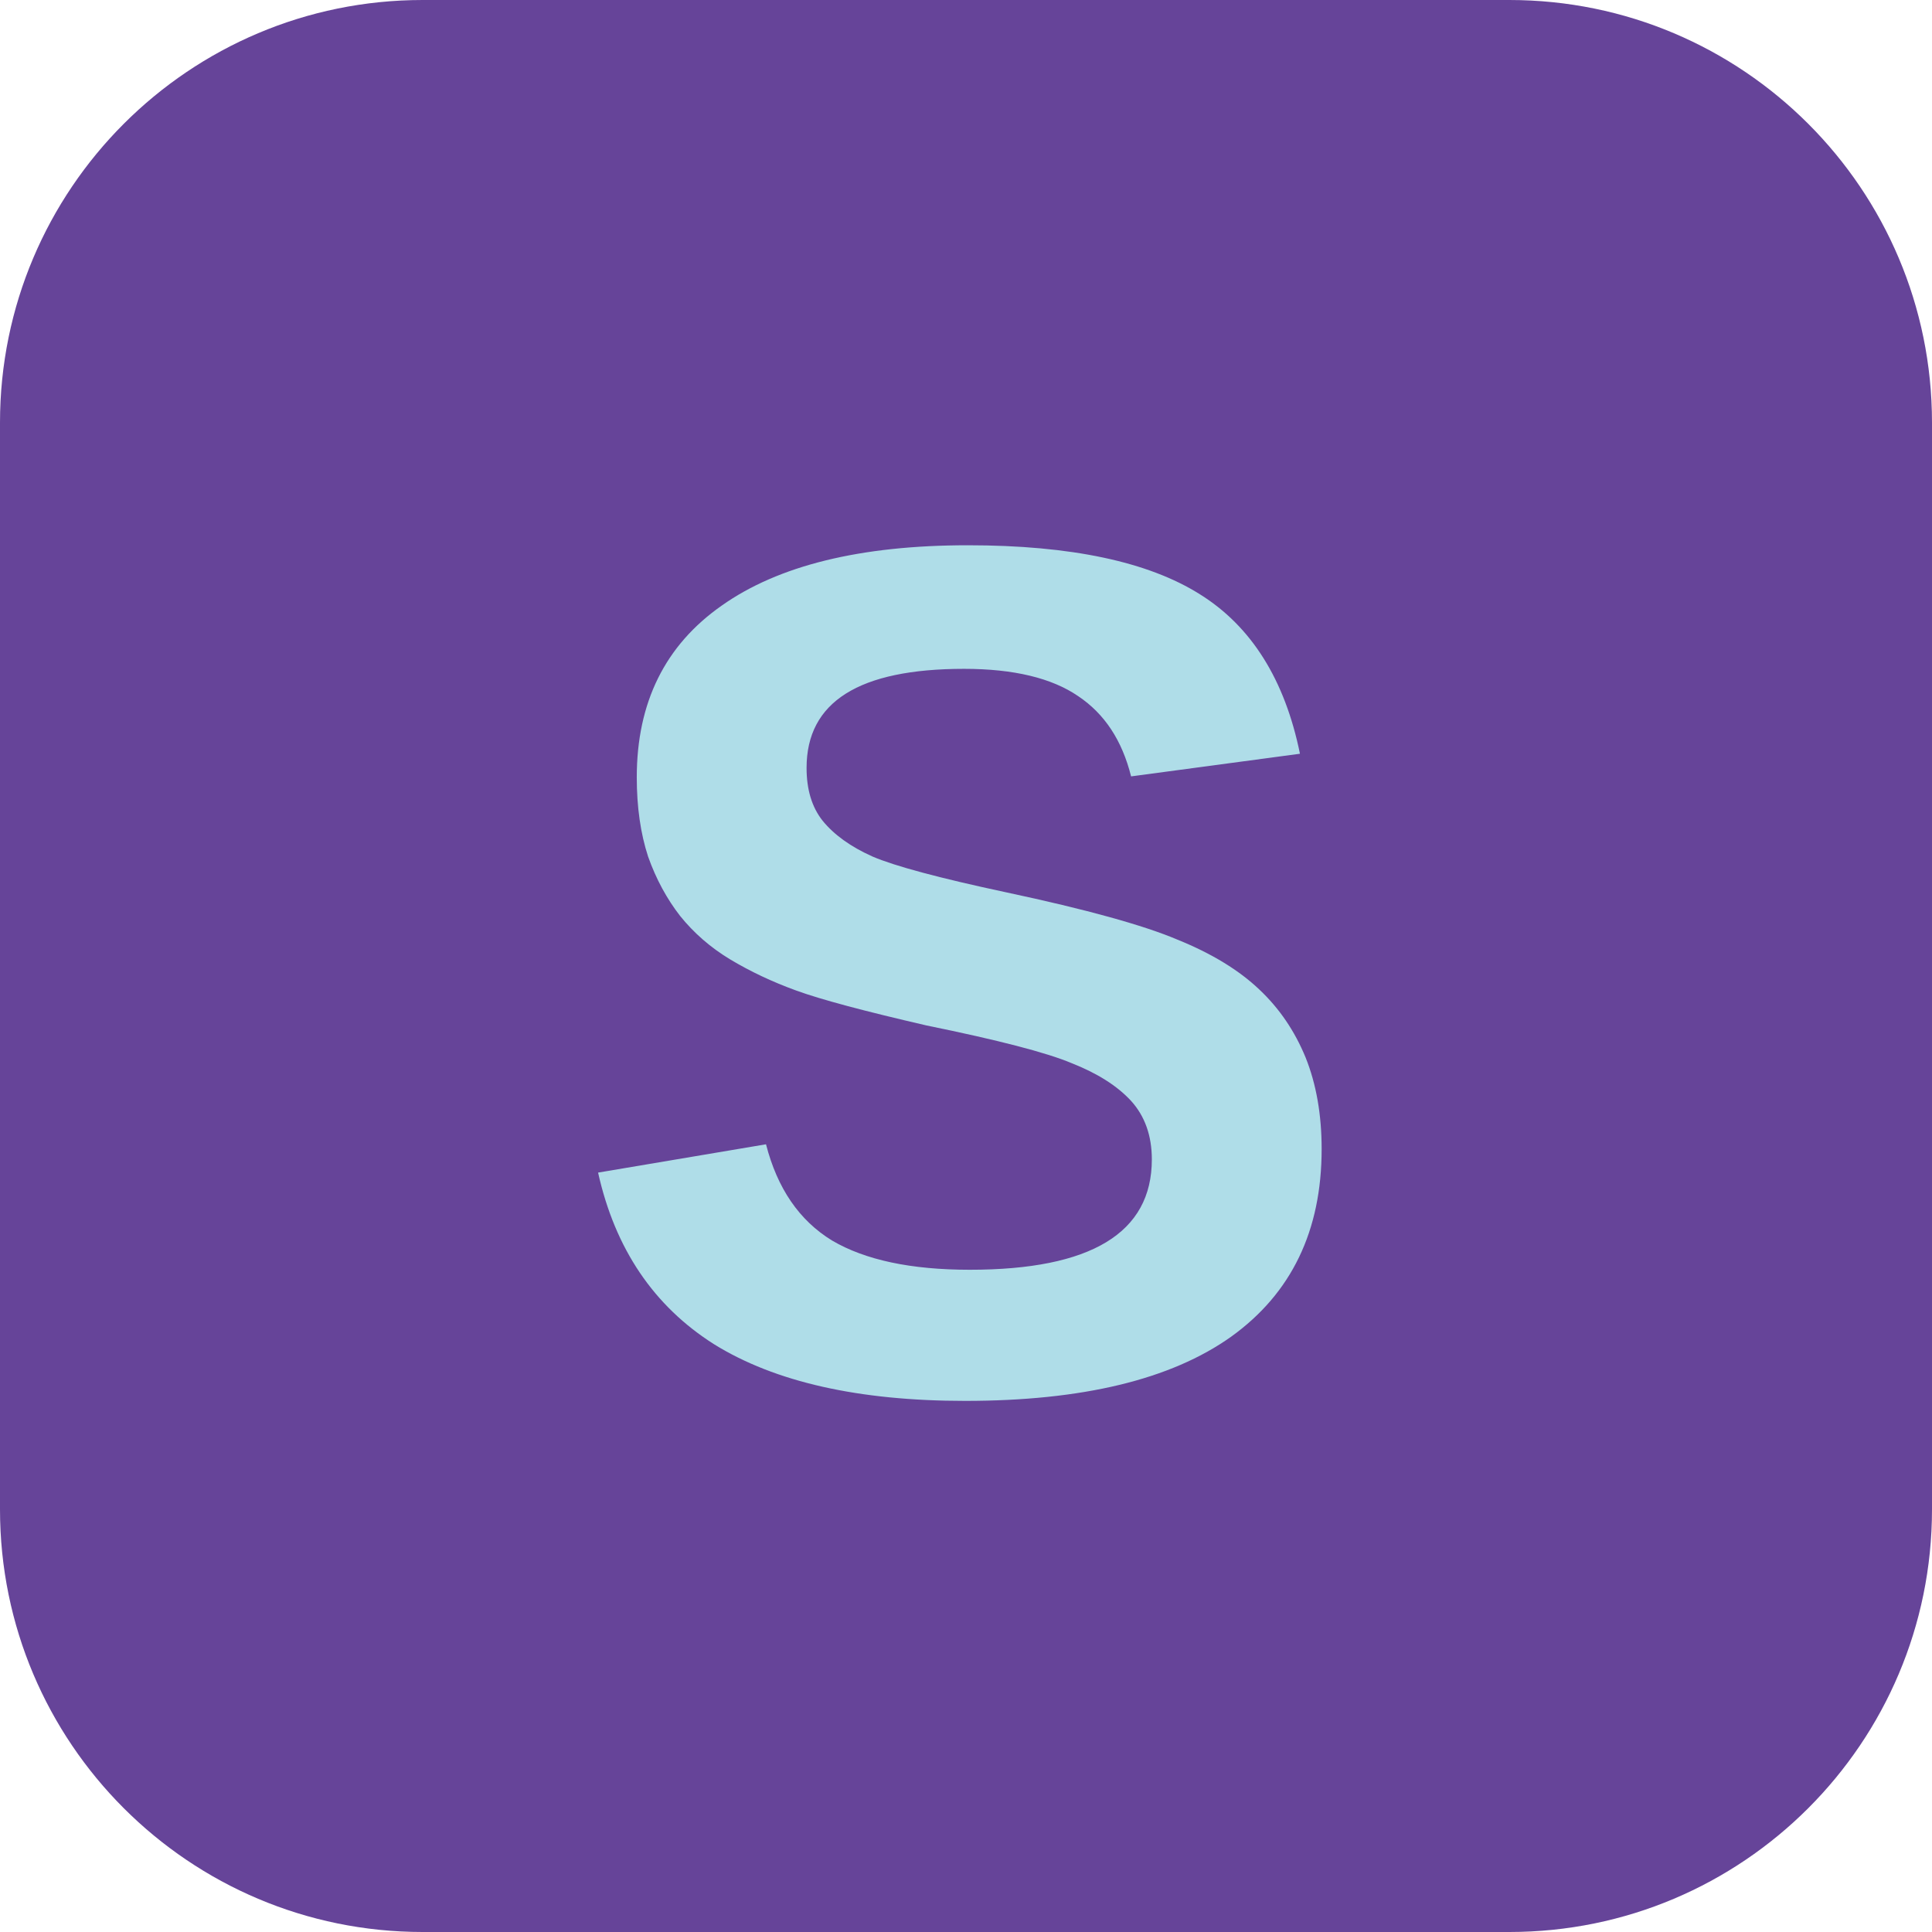
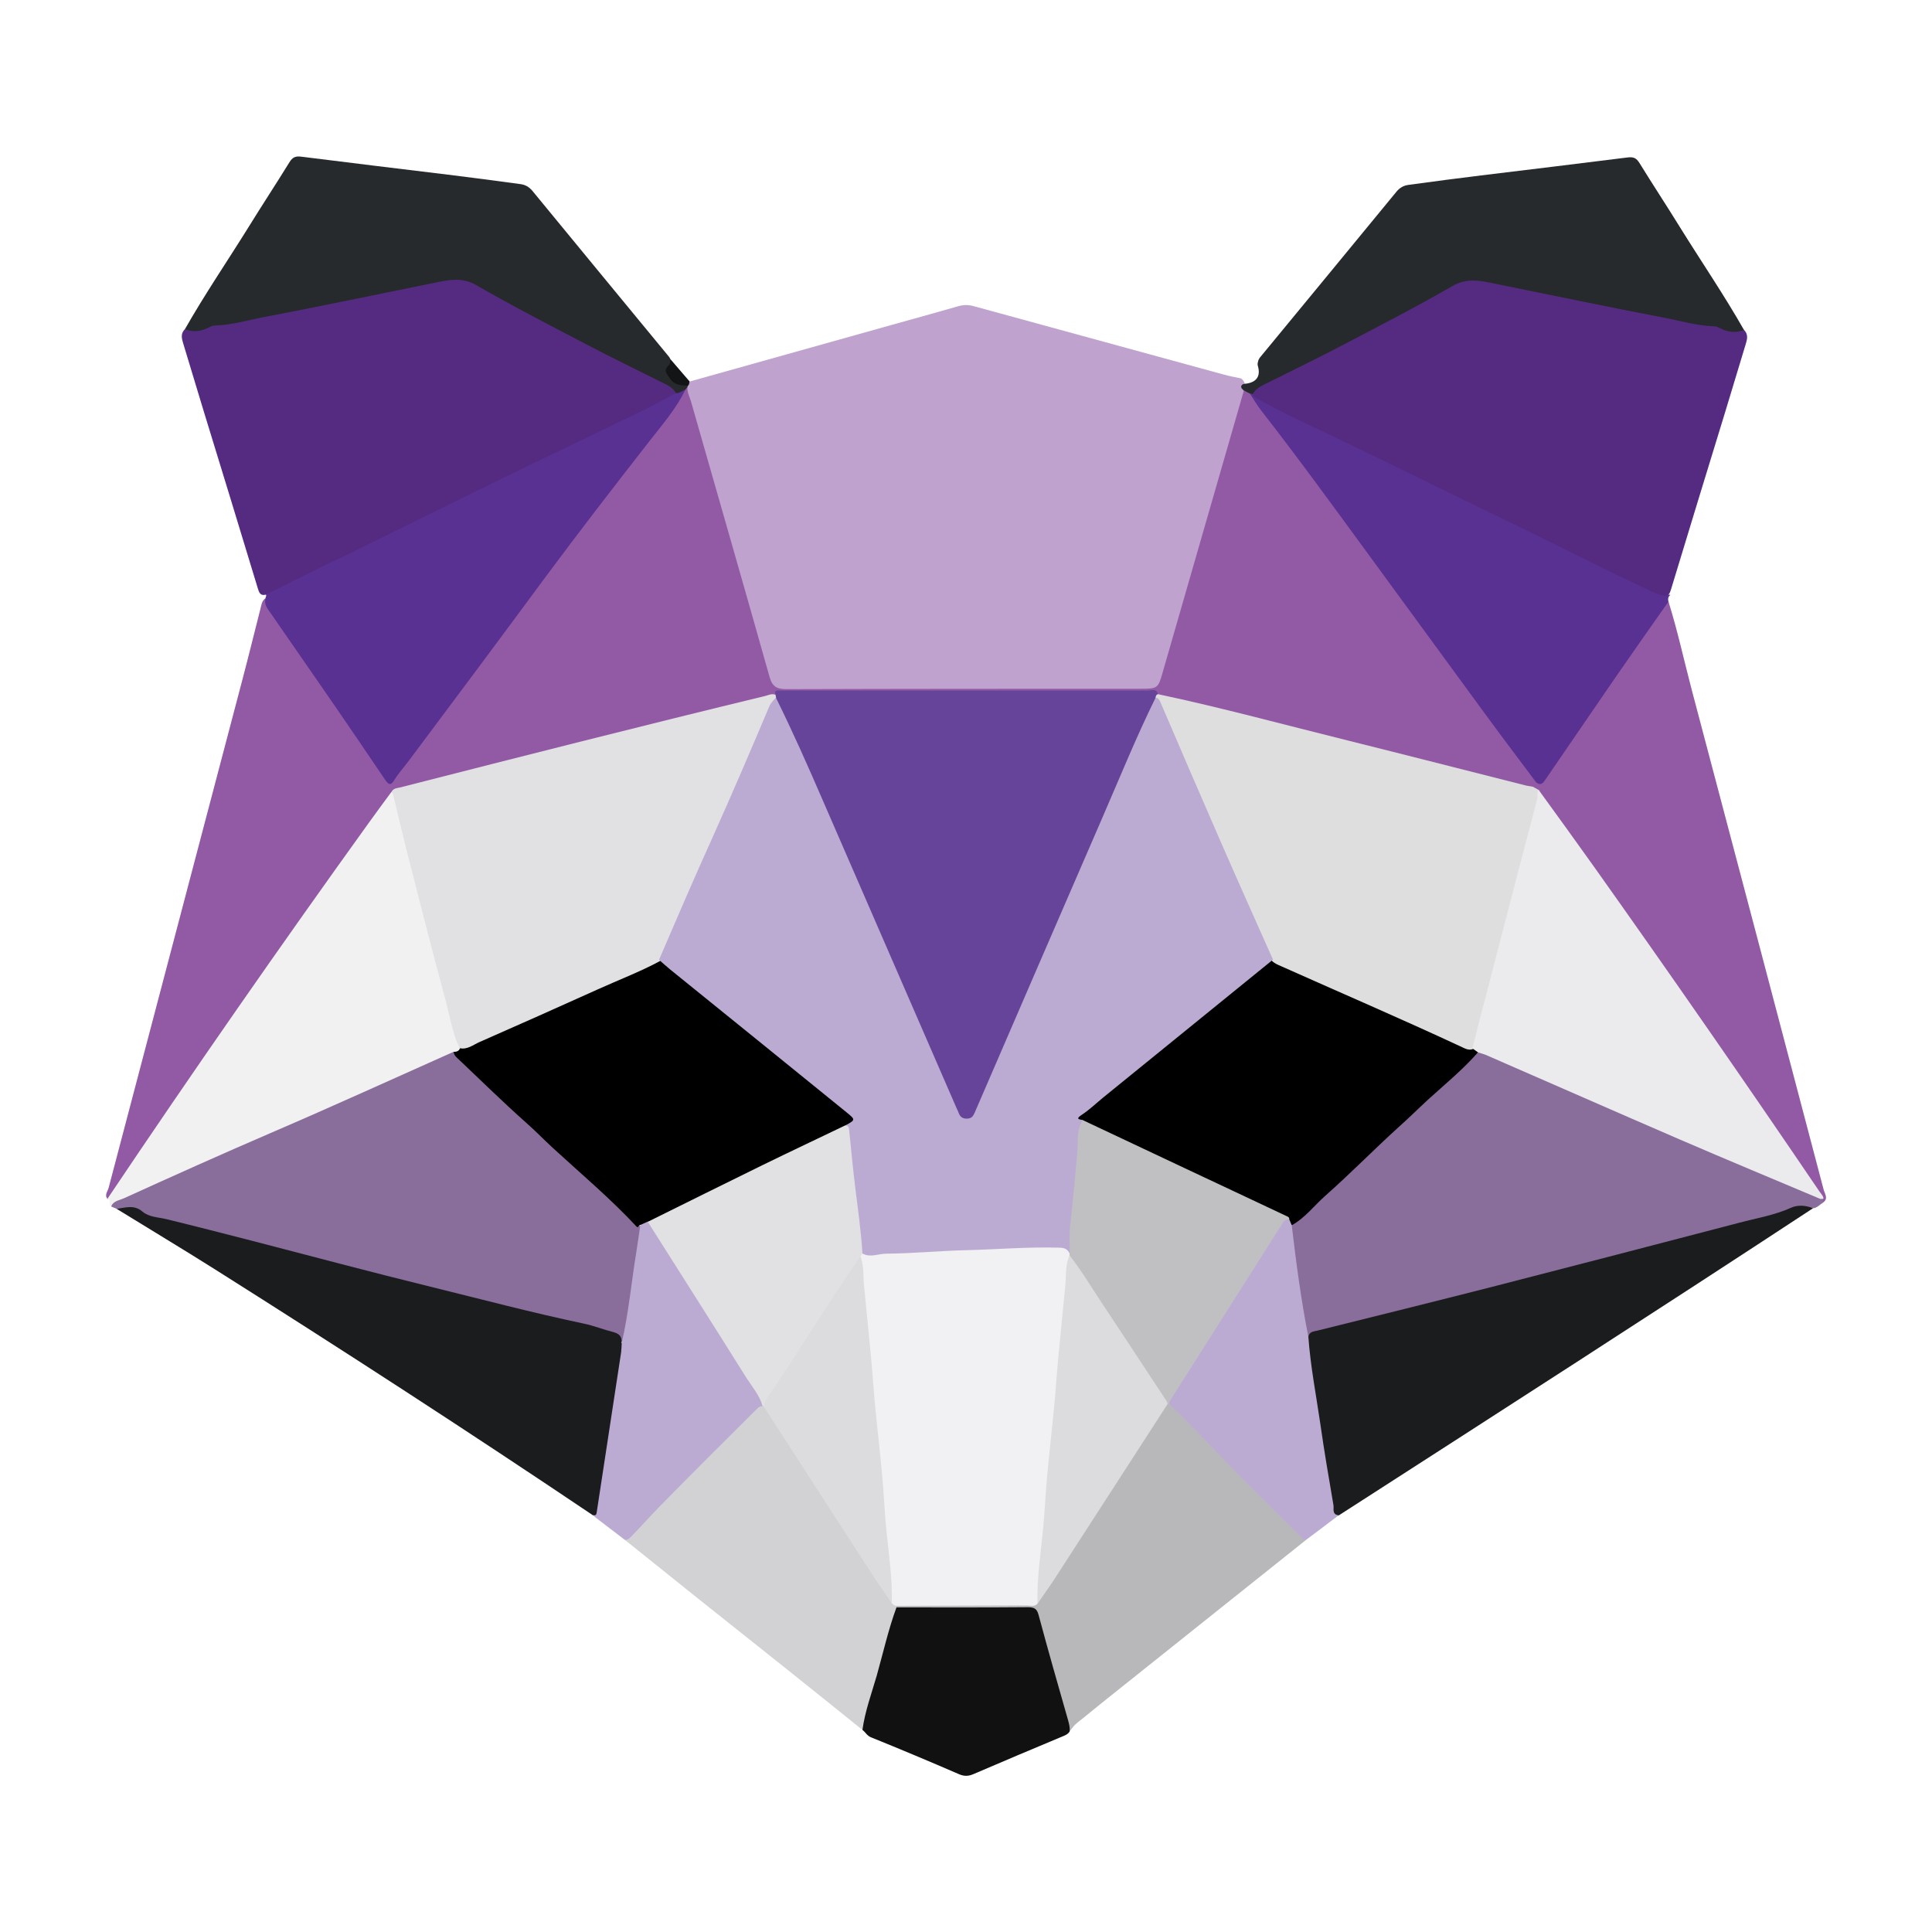
- <svg xmlns="http://www.w3.org/2000/svg" width="32" height="32" viewBox="0 0 32 32">
-   <rect width="32" height="32" rx="7" fill="#664499" />
-   <text x="16" y="23" font-family="Arial,sans-serif" font-size="20" font-weight="700" text-anchor="middle" fill="#AFDDE8">S</text>
+ <svg xmlns="http://www.w3.org/2000/svg" version="1.1" id="Layer_1" x="0px" y="0px" viewBox="0 0 1000 1000" style="enable-background:new 0 0 1000 1000;" xml:space="preserve">
+   <style type="text/css">
+ 	.st0{fill:#925AA5;}
+ 	.st1{fill:#BFA2CD;}
+ 	.st2{fill:#552B82;}
+ 	.st3{fill:#583193;}
+ 	.st4{fill:#272A2D;}
+ 	.st5{fill:#896D9B;}
+ 	.st6{fill:#1B1C1E;}
+ 	.st7{fill:#B8B8BA;}
+ 	.st8{fill:#D2D2D4;}
+ 	.st9{fill:#111112;}
+ 	.st10{fill:#BBABD3;}
+ 	.st11{fill:#131416;}
+ 	.st12{fill:#664499;}
+ 	.st13{fill:#F1F1F2;}
+ 	.st14{fill:#E1E0E2;}
+ 	.st15{fill:#DEDEDF;}
+ 	.st16{fill:#EBEAEC;}
+ 	.st17{fill:#F1F0F2;}
+ 	.st18{fill:#C0C0C2;}
+ 	.st19{fill:#DCDCDE;}
+ 	.st20{fill:#E1E1E3;}
+ </style>
+   <path class="st0" d="M55.7,620.6c-1.8-2,0-3.9,0.5-5.7c23-87.4,46-174.7,69-262.1c3.3-12.5,6.4-25.1,9.6-37.7c0.5-2,0.7-4.2,2.7-5.5  c1,2.8,2.3,5.3,4,7.7c18.8,26.6,36.9,53.8,55.5,80.5c4.8,6.9,3.9,7.9,9.6,0.3c8.5-11.3,17-22.5,25.6-33.7  c18.8-24.8,37-50.1,55.6-75.1c18.7-25.1,38.1-49.7,57.3-74.4c3.5-4.5,6.3-9.4,9.5-14.1c0.8-0.5,1.4-0.4,2,0.3c4.4,11,7,22.6,10.2,34  c10.7,38,22.4,75.7,32.7,113.7c1.6,5.9,2.2,6.3,8.5,6.3c61.2,0,122.4,0,183.6,0c6.1,0,6.6-0.2,8.2-6c6.3-22.3,12.8-44.6,19.4-66.9  c7.7-25.8,14.6-51.9,22.5-77.6c0.4-1.2,0.7-2.5,1.6-3.5c1.4-1.4,2.3-0.3,3.3,0.7c17.8,24.1,36.1,47.9,53.8,72.2  c26,35.6,51.8,71.4,78.1,106.8c4.8,6.5,9.8,12.9,14.8,19.3c1.3,1.6,2.8,3.2,2.4,5.6c-0.5,1.3-1.6,2-2.9,2.3  c-5.9,0-11.4-2.2-17.1-3.6c-54-13.9-108.2-27.1-162.3-40.8c-5-1.3-10.3-1.5-15-3.8c-2.5-0.9-5.1-0.7-7.7-0.7  c-60.9,0-121.8,0-182.7,0c-1.9,0-3.9-0.1-5.7,0.7c-13.1,3.7-26.4,6.9-39.6,10c-51,12.2-101.7,25.4-152.6,38.2  c-2.1,0.5-4.1,1.1-5.8,2.4c-7.6,8.5-13.6,18.2-20.2,27.4c-36.9,51.4-73,103.4-108.6,155.8c-5.1,7.5-10.2,15.1-15.3,22.6  C58.8,617.9,57.8,619.8,55.7,620.6z" />
+   <path class="st1" d="M644.3,200.5c-14.1,48.9-28.2,97.9-42.3,146.8c-2.6,9.2-2.6,9.2-12.3,9.2c-60.9,0-121.8,0-182.6,0.2  c-5,0-7.4-1.3-8.8-6.4c-13.4-47.6-27.1-95.1-40.7-142.7c-0.7-2.3-1.9-4.5-1.8-7c-0.3-0.3-0.5-0.7-0.4-1.1c0.3-0.8,0.6-1.6,1.5-2  c35-9.8,69.9-19.6,104.9-29.4c11.4-3.2,22.8-6.3,34.2-9.6c2.8-0.8,5.3-0.8,8.1,0c43.1,11.8,86.3,23.6,129.4,35.4c3,0.8,6,1.4,9,2  C643.8,197.1,644.7,198.5,644.3,200.5z" />
+   <path class="st2" d="M137.5,307.8c-2.8,0.7-3.4-1.1-4.1-3.4c-9.3-30.6-18.6-61.2-28-91.7c-3.5-11.6-7-23.2-10.5-34.7  c-0.8-2.6-1.6-5.3,0.8-7.6c46.3-8.1,92.3-17.9,138.4-27c3.4-0.7,6.4,0,9.4,1.6c16.9,9.1,33.8,18.1,50.7,27.1  c10.6,5.6,21.5,10.7,32.1,16.3c6,3.2,12.1,6.3,18.3,9.1c2.5,1.1,5,2.4,5.7,5.5c-0.4,2.2-2.4,2.9-4.1,3.8  c-12.4,6.8-25.2,12.7-37.9,18.7c-18.6,8.9-37,18-55.5,27c-25.2,12.2-50.5,24.5-75.6,37c-11,5.5-22.2,10.8-33.3,16.1  C141.8,306.7,139.7,307.4,137.5,307.8z" />
+   <path class="st3" d="M646.1,202.5c5.7,0.6,10,4.3,14.9,6.7c26.7,12.8,53.2,26.3,79.9,39.2c37.5,18.1,74.8,36.5,112,55  c3.7,1.8,7.4,4.1,11.7,4.5c-1.2,0.9-1.4,2.2-1,3.6c0.5,1.9-1,3-1.9,4.2c-13.3,19.6-26.8,38.9-40.2,58.4  c-6.7,9.8-13.4,19.5-20.1,29.2c-1.3,1.9-2.8,5.6-6.1,1.9c-8.9-11.9-17.9-23.8-26.7-35.8c-20.4-27.8-40.6-55.6-61-83.4  c-18-24.6-36-49.4-54.8-73.5C650.4,209.4,648.4,205.9,646.1,202.5z" />
+   <path class="st3" d="M137.5,307.8c11.1-5.5,22.2-11,33.3-16.5c3-1.5,6.2-2.8,9.2-4.3c24.6-12.1,49.1-24.3,73.7-36.3  c26-12.7,52.1-25.1,78.2-37.8c6.1-3,12-6.3,18-9.4c1.3-1.4,2.7-2.7,4.9-1.9c-4.9,10.2-12.3,18.5-19.1,27.3  c-18.1,23.2-36.1,46.5-53.6,70.1c-23.3,31.6-46.8,63.1-70.3,94.5c-2.5,3.4-5.4,6.5-7.6,10.1c-2,3.4-3.2,2.5-5-0.2  c-8.8-13-17.6-26-26.5-38.9c-10.7-15.6-21.6-31.1-32.3-46.7c-1.6-2.4-4-4.8-2.9-8.2C137.2,309,138.3,308.4,137.5,307.8z" />
+   <path class="st0" d="M795.3,405.1c2.3,1.7,3.5,0.1,4.6-1.6c12.1-17.6,24.1-35.2,36.2-52.8c9.1-13.2,18.3-26.2,27.5-39.3  c4.7,15,8,30.3,12,45.5c22.8,86.2,45.6,172.5,68.3,258.8c0.6,2.2,2.7,4.8-0.5,6.9c-0.3-0.6-0.7-1.3-1-1.9  c-4.4-8.3-10.2-15.7-15.5-23.5c-13.4-19.7-26.8-39.4-40.5-59c-26-37.3-52-74.5-78.5-111.5c-4-5.5-7.5-11.4-12-16.6  c-0.9-0.9-2.3-1.5-2.6-2.9C794,406.5,794.6,405.8,795.3,405.1z" />
+   <path class="st4" d="M354.8,201.6c-1.6,0.7-3,1.9-4.9,1.9c-1.3-2.4-3.5-3.7-5.9-4.9c-13.6-6.8-27.3-13.4-40.8-20.5  c-18.9-9.9-38-19.7-56.5-30.4c-7.2-4.2-13.8-3-20.9-1.5c-29.8,6-59.6,12.3-89.5,18c-8.4,1.6-16.6,4.1-25.2,4.3  c-1.1,0-2.2,0.6-3.2,1.1c-4,2-8,2.4-12.2,0.8c10.3-18.1,22.1-35.4,33.1-53.1c6.9-11.2,14.1-22.1,21-33.3c1.6-2.6,3.1-3.3,6.2-2.9  c25.2,3.2,50.5,6.2,75.8,9.3c12.5,1.5,25.1,3.2,37.6,4.9c2.4,0.3,4.4,1.4,6.1,3.4c23.6,28.7,47.2,57.4,70.8,86  c0.3,0.4,0.5,0.8,0.7,1.2c0.3,1.1,0.7,2,0.3,3.2c-1.4,5,0.5,8.1,5.6,9c1.2,0.2,2.6,0,3.1,1.5c0,0.3-0.1,0.6-0.2,0.9  C355.4,200.9,355.1,201.2,354.8,201.6z" />
+   <path class="st2" d="M860.9,308.2c2.8,0.7,3.4-1.1,4.1-3.4c9.3-30.6,18.6-61.2,28-91.7c3.5-11.6,7-23.2,10.5-34.7  c0.8-2.6,1.6-5.3-0.8-7.6c-46.3-8.1-92.3-17.9-138.4-27c-3.4-0.7-6.4,0-9.4,1.6c-16.9,9.1-33.8,18.1-50.7,27.1  c-10.6,5.6-21.5,10.7-32.1,16.3c-6,3.2-12.1,6.3-18.3,9.1c-2.5,1.1-5,2.4-5.7,5.5c0.4,2.2,2.4,2.9,4.1,3.8  c12.4,6.8,25.2,12.7,37.9,18.7c18.6,8.9,37,18,55.5,27c25.2,12.2,50.5,24.5,75.6,37c11,5.5,22.2,10.8,33.3,16.1  C856.5,307.1,858.7,307.8,860.9,308.2z" />
+   <path class="st4" d="M643.6,202c1.6,0.7,3,1.9,4.9,1.9c1.3-2.4,3.5-3.7,5.9-4.9c13.6-6.8,27.3-13.4,40.8-20.5  c18.9-9.9,38-19.7,56.5-30.4c7.2-4.2,13.8-3,20.9-1.5c29.8,6,59.6,12.3,89.5,18c8.4,1.6,16.6,4.1,25.2,4.3c1.1,0,2.2,0.6,3.2,1.1  c4,2,8,2.4,12.2,0.8c-10.3-18.1-22.1-35.4-33.1-53.1c-6.9-11.2-14.1-22.1-21-33.3c-1.6-2.6-3.1-3.3-6.2-2.9  c-25.2,3.2-50.5,6.2-75.8,9.3c-12.5,1.5-25.1,3.2-37.6,4.9c-2.4,0.3-4.4,1.4-6.1,3.4c-23.6,28.7-47.2,57.4-70.8,86  c-0.3,0.4-0.5,0.8-0.7,1.2c-0.3,1.1-0.7,2-0.3,3.2c1.4,5-0.5,8.1-5.6,9c-1.2,0.2-2.6,0-3.1,1.5c0,0.3,0.1,0.6,0.2,0.9  C642.9,201.3,643.3,201.6,643.6,202z" />
+   <path class="st5" d="M60.4,625.7c-0.9-0.4-1.8-0.8-2.8-1.2c0.3-3.7,3.7-4.2,6.1-5.3c22.1-10.1,44.2-20.3,66.6-29.8  c27.8-11.7,55.3-24.1,82.7-36.7c5.9-2.7,11.9-5.2,17.8-7.9c1.2-0.5,2.4-1.1,3.7-0.7c10.6,10.2,21.4,20.2,32.2,30.2  c16.5,15.3,33,30.6,49.5,45.9c4.8,4.4,10.3,8.3,13.8,14c0.3,0.6,2-0.3,2.1,1.3c-1,14.1-4,27.9-5.7,41.9c-0.5,4.2-1.1,8.4-1.9,12.5  c-0.4,1.8-0.3,4-2.4,5c-2.6-3.4-6.4-4.7-10.4-5.7c-41.6-10-83.2-20.3-124.7-30.8c-24.4-6.1-48.6-12.8-73-18.9  c-11-2.7-21.8-6.4-33.1-8c-1.3-0.2-2.7-0.4-3.7-1.1C72.2,626.7,66.3,626.1,60.4,625.7z" />
+   <path class="st5" d="M943.4,622.6c-1.6,1-2.9,2.6-4.9,2.8c-10.2-0.6-19.2,4.3-28.7,6.7c-34.4,8.4-68.5,17.7-102.8,26.5  c-38.2,9.8-76.5,19.4-114.6,29.2c-5.2,1.3-10.5,2-15.4,4.3c-1.6-0.7-1.7-2.2-2-3.7c-2.9-16.7-4.9-33.6-7.5-50.3  c-0.1-0.8,0-1.6,0.1-2.4c3.3-5.2,8.3-9,12.8-13c6.2-5.4,12.2-11.2,18.1-16.8c12.3-11.5,24.7-22.9,36.8-34.5  c9.1-8.7,18.6-17,27.7-25.8c0.7-0.7,1.5-1.3,2.4-1.5c8.3,1.8,15.7,5.9,23.4,9.3c33.6,14.8,67.1,29.6,101,43.8  c16.2,6.8,32.3,13.6,48.5,20.3c1.5,0.6,3,1.2,4.2,2.4C943.3,620.6,943.8,621.4,943.4,622.6z" />
+   <path class="st6" d="M677.2,691.9c0.5-2.7,2.7-2.7,4.8-3.2c30.2-7.5,60.4-15,90.6-22.7c42.5-10.9,85.1-22,127.6-33.1  c9-2.4,18.3-3.9,26.9-7.8c3.3-1.5,7.6-1.3,11.3,0.3c-81.5,53.5-163.5,106.2-245.5,159c-3.9,0.8-3.5-2.6-3.9-4.6  c-2.2-9.8-3.4-19.7-5-29.6c-2.7-16.7-5.1-33.5-7.6-50.3C676,697.1,675.2,694.3,677.2,691.9z" />
+   <path class="st6" d="M60.4,625.7c4.5-0.6,9-2.3,13.3,1.4c3.4,2.9,8.1,2.9,12.3,3.9c15.2,3.7,30.3,7.6,45.5,11.5  c30.4,7.9,60.8,16,91.3,23.5c26.4,6.5,52.8,13.5,79.4,19.1c5.2,1.1,10.2,3.1,15.3,4.4c3,0.8,4.5,2.3,4.2,5.4c1.5,1.8,1.2,3.9,0.9,6  c-3.6,26.1-7.6,52.2-12,78.1c-0.3,2,0.7,5.8-3.7,5.3c-64.5-43.4-129.8-85.7-195.5-127.2C94.6,646.5,77.4,636.2,60.4,625.7z" />
+   <path class="st7" d="M676.2,796.9c-34,27.1-68,54.3-102,81.4c-5.6,4.4-11,9-16.6,13.4c-1.7,1.3-2.8,3-4.1,4.6c-2.7-4-3-8.8-4.4-13.3  c-4.3-14.1-8.3-28.3-12.1-42.6c-1.8-6.7-2-7-8.9-7c-19,0-38,0-56.9,0c-2.5,0-5.2,0.5-7.5-1.3c-0.2-0.6-0.1-1.2,0.5-1.6  c2.4-1.4,5.1-1,7.6-1c18.7,0,37.3,0,56,0c2.3,0,4.5,0.1,6.8-0.3c2.2-0.4,3.1-2.1,4.2-3.7c18.5-27.9,36.3-56.3,54.5-84.4  c3.2-5,5.9-10.4,10.4-14.5c0.4-0.2,0.9-0.2,1.4-0.2c8.2,4.7,14,12.1,20.2,18.8c6.9,7.5,14.2,14.7,21.4,22  C656.5,777.2,666.6,786.8,676.2,796.9z" />
+   <path class="st8" d="M464,831.2c0,0.3-0.1,0.6-0.1,0.9c0.6,1.1,0.4,2.2,0.1,3.3c-5.2,18.9-10.6,37.8-15.9,56.6  c-0.3,1.2-0.7,2.5-1.7,3.4c-12.8-10.3-25.6-20.6-38.5-30.9c-15.5-12.4-31.1-24.7-46.6-37.1c-12.6-10.1-25.2-20.2-37.8-30.3  c21.6-23.1,44.1-45.3,66.5-67.6c1.3-1.3,2.6-2.5,4.6-2.4c0.5,0.1,0.9,0.2,1.4,0.4c4.7,4.2,7.2,10,10.5,15.1  c18.9,29.3,37.6,58.8,57.1,87.8C463.8,830.5,463.9,830.8,464,831.2z" />
+   <path class="st9" d="M446.4,895.4c1.3-9.6,4.7-18.8,7.4-28.1c3.3-11.8,6-23.8,10.2-35.3c22.7,0,45.3,0.1,68-0.1  c3.2,0,4.7,0.6,5.6,4.1c4.9,18.3,10.1,36.4,15.3,54.6c0.5,1.9,1,3.7,0.7,5.7c-0.7,1.1-1.8,1.7-3,2.2c-15.6,6.5-31.2,13.1-46.8,19.8  c-2.8,1.2-5,1.1-7.7-0.1c-15-6.5-30-12.8-45.1-18.9C448.8,898.5,448,896.6,446.4,895.4z" />
+   <path class="st10" d="M394.7,727.8c-1.9,0-2.8,1.4-4,2.5c-16.8,16.8-33.7,33.5-50.3,50.5c-4.3,4.4-8.3,9-12.6,13.4  c-1.2,1.2-2.3,2.8-4.3,2.9c-5.5-4.2-11-8.4-16.5-12.6c1.5,0.2,1.7-0.7,1.9-2c4.2-27.5,8.4-55.1,12.6-82.6c0.2-1.6,0.2-3.2,0.3-4.8  c3.6-15.6,5-31.5,7.6-47.3c0.7-4.5,1.3-9,2-13.4c0.8-1.9,2.2-2.5,4.1-2.2c4,2.7,5.5,7.1,7.9,10.9c16.6,26.4,33.5,52.7,49.9,79.2  C394.4,723.8,396.2,725.4,394.7,727.8z" />
+   <path class="st10" d="M676.2,796.9c-2.1,0-3-1.7-4.3-2.9c-14.1-14.1-28.5-28-42.2-42.4c-8-8.4-16-16.9-24.5-24.8  c-1.3-1.8,0.1-3.1,0.9-4.4c18.4-29.1,36.6-58.4,55.3-87.3c1.4-2.1,2.3-5.4,6.1-4.2c1.1,0.9,1.5,2,1.1,3.3  c2.3,19.3,4.8,38.6,8.6,57.7c1.1,15.2,4,30.1,6.2,45.1c2,14.1,4.4,28.1,6.8,42.1c0.3,1.7-0.9,4.9,2.7,5.2  C687.4,788.5,681.8,792.7,676.2,796.9z" />
+   <path class="st11" d="M356,199.7c-3.4-0.3-6.8-0.2-9.1-3.6c-1.7-2.5-3.9-4.4-0.6-7.2c0.6-0.5,0.5-2,0.7-3c3.3,3.8,6.6,7.7,9.9,11.5  C356.7,198.3,356.8,199.2,356,199.7z" />
+   <path class="st12" d="M401.4,359.6c-0.8-2.5,0.9-2.2,2.4-2.2c3.9,0,7.8,0,11.7,0c59.7,0,119.4,0,179,0c1.7,0,4.1-1.2,4.8,1.8  c0.1,1-0.1,2-0.5,2.9c-13.3,28.4-25.1,57.4-37.5,86.1c-17.1,39.6-34.6,79.1-51.7,118.7c-1.3,3-2.5,6-3.9,8.9c-1.1,2.5-2.6,4-5.5,3.9  c-2.9-0.1-4.5-1.6-5.5-4.1c-3.3-8-6.9-15.8-10.3-23.7c-14.2-32.9-28.8-65.7-43-98.6c-8.8-20.4-17.6-40.8-26.5-61.2  c-4.5-10.2-9.7-20.2-13.9-30.6C400.9,361,400.9,360.3,401.4,359.6z" />
+   <g>
+     <g>
+       <path d="M237.8,542.3c30.3-13.4,60.5-26.8,90.8-40.2c4.1-1.8,8.3-3.5,12.5-5.3c1.7,0.1,3,1.2,4.2,2.2c31.2,25.1,62,50.6,93.3,75.6    c5.3,4.2,5,5.8-1,8.8c-14.3,7.2-28.9,13.9-43.2,21.1c-17.9,9-36.2,17.2-54.1,26.5c-1.6,0.8-3.1,1.8-5,1.3c-1.3,0.6-2.6,1.2-4,1.8    c-0.7,0-1,1.7-1.8,0.8c-13.5-14.5-28.6-27.2-43.2-40.6c-4.8-4.4-9.2-9-14.1-13.3c-11.8-10.5-23.1-21.6-34.6-32.5    c-1.3-1.2-2.8-2.3-2.8-4.4C235.8,543.7,236.8,543,237.8,542.3z" />
+       <path d="M658.8,496.8c30,13.3,60,26.7,90,39.9c4.4,2,8.6,4.7,13.3,5.9c1.4,0,2.6,0.5,2.9,2.1c-7.9,9-17.2,16.6-26,24.6    c-5.1,4.7-10,9.6-15.2,14.2c-12.8,11.6-24.9,24-37.8,35.4c-5.8,5.1-10.5,11.5-17.4,15.3c-0.4-1-0.8-2-1.2-2.9    c-18.2-7.3-35.4-16.6-53.2-24.8c-18.1-8.3-35.7-17.5-53.9-25.6c-3.5-1.3-3.9-2.7-0.7-5.2c30.9-24.9,61.9-49.5,92.4-74.9    C654,499.2,655.6,496.6,658.8,496.8z" />
+     </g>
+   </g>
+   <g>
+     <path class="st13" d="M234.8,544.4c-31.2,13.9-62.3,28.1-93.7,41.6c-25.8,11.1-51.4,22.6-76.9,34.2c-2.4,1.1-5.4,1.3-6.7,4.2   c-1.8-0.7,0.6-3.5-1.9-3.9c44.1-65.7,89.3-130.7,135.5-194.9c3.8-5.3,7.6-10.4,11.5-15.7c3.3,0.3,2.7,3.2,3.2,5.2   c5.6,22.2,11.3,44.3,16.9,66.4c5.1,20.1,10.7,40.1,15.6,60.2C238,543.8,236.7,544.5,234.8,544.4z" />
+     <path class="st14" d="M401.4,359.6c0.1,0.5,0.2,1,0.3,1.6c-2.4,6.1-5.3,12-7.9,18c-16.4,38.4-33.7,76.4-50.2,114.8   c-0.5,1.2-1,2.4-1.9,3.4c-10.4,5.6-21.5,9.8-32.3,14.7c-20.4,9.2-40.8,18.3-61.3,27.3c-3.2,1.4-6.3,4.1-10.3,3.1   c-3.8-8.4-5.2-17.6-7.6-26.4c-6.7-24.6-12.9-49.2-19.2-73.9c-2.5-9.8-4.8-19.7-7.2-29.6c-0.2-1-0.2-1.9-1.2-2.5   c0.8-2.1,2.7-2.1,4.4-2.5c63-16.1,126-32.1,189.2-47.4C397.9,359.7,399.6,358.9,401.4,359.6z" />
+     <path class="st15" d="M598.1,361.3c0.1-0.9,0.2-1.7,1.3-2c33,7,65.6,15.9,98.3,24c30.5,7.6,60.9,15.4,91.4,23.1   c1.4,0.4,2.8,0.5,4.3,0.8c1.1,0.6,2.1,1.2,3.2,1.8c0.8,2.4,0.3,4.7-0.3,7.1c-9.5,38-19.6,76-29.6,113.9c-1.1,4.3-0.5,9.2-3.9,12.8   c-2.6,1.3-4.8-0.3-6.9-1.2c-30.7-14.3-61.9-27.7-92.8-41.5c-1.6-0.7-3.3-1.4-4.6-2.6c-5-8.4-8.2-17.6-12.1-26.5   c-12.7-28.6-25.5-57.2-37.8-86C605,377,601.7,369.1,598.1,361.3z" />
+     <path class="st16" d="M765,544.7c-1-0.7-1.9-1.4-2.9-2.1c2.9-11.4,5.8-22.8,8.8-34.1c8.2-31.7,16.4-63.4,24.8-95   c0.4-1.5-0.6-3.2,0.8-4.5c9.5,13.1,19,26.2,28.4,39.4c39.5,55.6,78.4,111.7,116.7,168.1c0.7,1.1,1.7,2,2.1,3.2   c0.5,1.4-0.9,0.6-1.4,0.9c-24.2-10.2-48.5-20.3-72.6-30.7c-33.6-14.5-67.1-29.3-100.7-43.9C767.8,545.5,766.4,545.2,765,544.7z" />
+   </g>
+   <path class="st17" d="M464,831.2c-2.3-0.3-2.9-2.4-3.9-4c-21.5-33.1-42.9-66.3-64.4-99.4c-1.2-2-0.2-3.7,0.9-5.4  c15.9-23.4,30.4-47.6,46.5-70.9c1.2-1.7,2.3-3.6,4.9-3.4c16.5-0.8,33-1.6,49.5-2.2c16.8-0.7,33.7-1.9,50.5-1.4  c2.7,0.1,5.2,0.6,6.1,3.7c0.2,0.6,0.2,1.2,0.2,1.8c-3,29.1-5.4,58.3-8.2,87.5c-2.6,26.7-4.6,53.5-7.4,80.2  c-0.4,4.1,0.3,8.5-1.7,12.4c-1.6,1.7-3.7,0.9-5.5,0.9C509,831.1,486.5,831.1,464,831.2z" />
+   <path class="st18" d="M553.6,649.8c0-0.3,0-0.6,0-1c-1.8-5.3-1.6-10.8-1-16.3c1.8-15.4,2.9-30.9,4.3-46.4c0.2-2.6,0.4-5.3,3.4-6.4  c17.5,8.3,35.1,16.5,52.6,24.8c17.6,8.3,35.2,16.5,52.7,24.8c0.9,0.4,1.9,0.7,1.7,1.9c-2.5-0.4-3.3,1.7-4.3,3.3  c-19.2,30.3-38.4,60.5-57.6,90.8c-0.2,0.4-0.2,0.9-0.3,1.4c-0.3,0-0.6,0-0.9,0c-5.8-6.2-9.7-13.7-14.4-20.7  c-10.7-16.1-21.4-32.1-32-48.2C556.2,655.3,554.2,652.9,553.6,649.8z" />
+   <path class="st19" d="M553.6,649.8c6.4,8.1,11.6,17,17.3,25.5c10.7,16.1,21.3,32.3,32,48.5c0.6,0.9,1.4,1.8,1.4,3  c-19.5,30.2-39,60.4-58.5,90.5c-2.8,4.3-5.9,8.5-8.8,12.8c-0.3-12.6,1.5-25.1,2.8-37.6c0.9-9.1,1.3-18.3,2.1-27.5  c1.1-12.2,2.5-24.3,3.7-36.5c0.8-8.3,1.3-16.7,2.1-25.1c1.2-12.7,2.5-25.3,3.7-38C551.9,660.2,551.3,654.8,553.6,649.8z" />
+   <path class="st19" d="M445,649.5c-6.4,8.1-11.6,17-17.3,25.5c-10.7,16.1-21.3,32.3-32,48.5c-0.6,0.9-1.4,1.8-1.4,3  c19.5,30.2,39,60.4,58.5,90.5c2.8,4.3,5.9,8.5,8.8,12.8c0.3-12.6-1.5-25.1-2.8-37.6c-0.9-9.1-1.3-18.3-2.1-27.5  c-1.1-12.2-2.5-24.3-3.7-36.5c-0.8-8.3-1.3-16.7-2.1-25.1c-1.2-12.7-2.5-25.3-3.7-38C446.7,659.8,447.3,654.5,445,649.5z" />
+   <path class="st20" d="M446.4,648.8c-17.3,24.6-32.7,50.5-49.6,75.3c-0.8,1.2-1.2,2.3-1.1,3.6c0,0-0.5,0-0.5,0s-0.5,0-0.5,0  c-1.6-5.6-5.4-9.9-8.4-14.6c-16.9-27-34-53.8-51-80.7c19.8-9.8,39.5-19.6,59.3-29.3c14.3-7,28.6-13.7,42.9-20.6c3.1-1,3,1.6,3.4,3.3  c1.3,4.9,1.2,10,1.8,15c1.5,13.9,3.3,27.7,4.7,41.6C447.6,644.6,448.2,646.9,446.4,648.8z" />
+   <path class="st10" d="M446.4,648.8c-0.7-11.4-2.3-22.6-3.7-33.9c-1.2-9.7-2.1-19.4-3.1-29.2c-0.2-1.5,0-3-2-3.2  c5.3-2.9,5.3-2.9,0.4-6.9c-30.3-24.6-60.7-49.2-91-73.7c-2-1.6-3.9-3.4-5.9-5.1c9.2-21.4,18.4-42.8,28-64  c10-22.3,19.6-44.7,29.1-67.2c0.8-1.9,2.2-3.1,3.4-4.5c8.6,17.4,16.5,35.2,24.2,53c23.2,53.3,46.3,106.6,69.5,159.9  c0.3,0.6,0.6,1.2,0.8,1.8c0.7,1.9,1.7,3.2,4.2,3.2c2.5,0,3.3-1.1,4.2-3.1c22.1-51.1,44.2-102.3,66.4-153.4  c8.9-20.5,17.3-41.2,27.2-61.3c1.6,0,2,1.1,2.6,2.4c10.3,24,20.6,48,31.1,72c8.9,20.4,18,40.7,27.1,61.1  c-29.3,23.8-58.5,47.5-87.8,71.3c-3.8,3.1-7.3,6.5-11.3,9.1c-3.4,2.3-1,2.2,0.7,2.7c-3.3,4.7-2.4,10.2-2.8,15.3  c-1.1,13.1-2.3,26.2-3.8,39.2c-0.5,4.8-0.2,9.7-0.2,14.5c-1.1-2.1-2.6-3-5.3-3c-16.2-0.5-32.3,0.9-48.5,1.3  c-13.7,0.3-27.4,1.7-41.1,1.8C454.6,648.9,450.5,651.1,446.4,648.8z" />
</svg>
